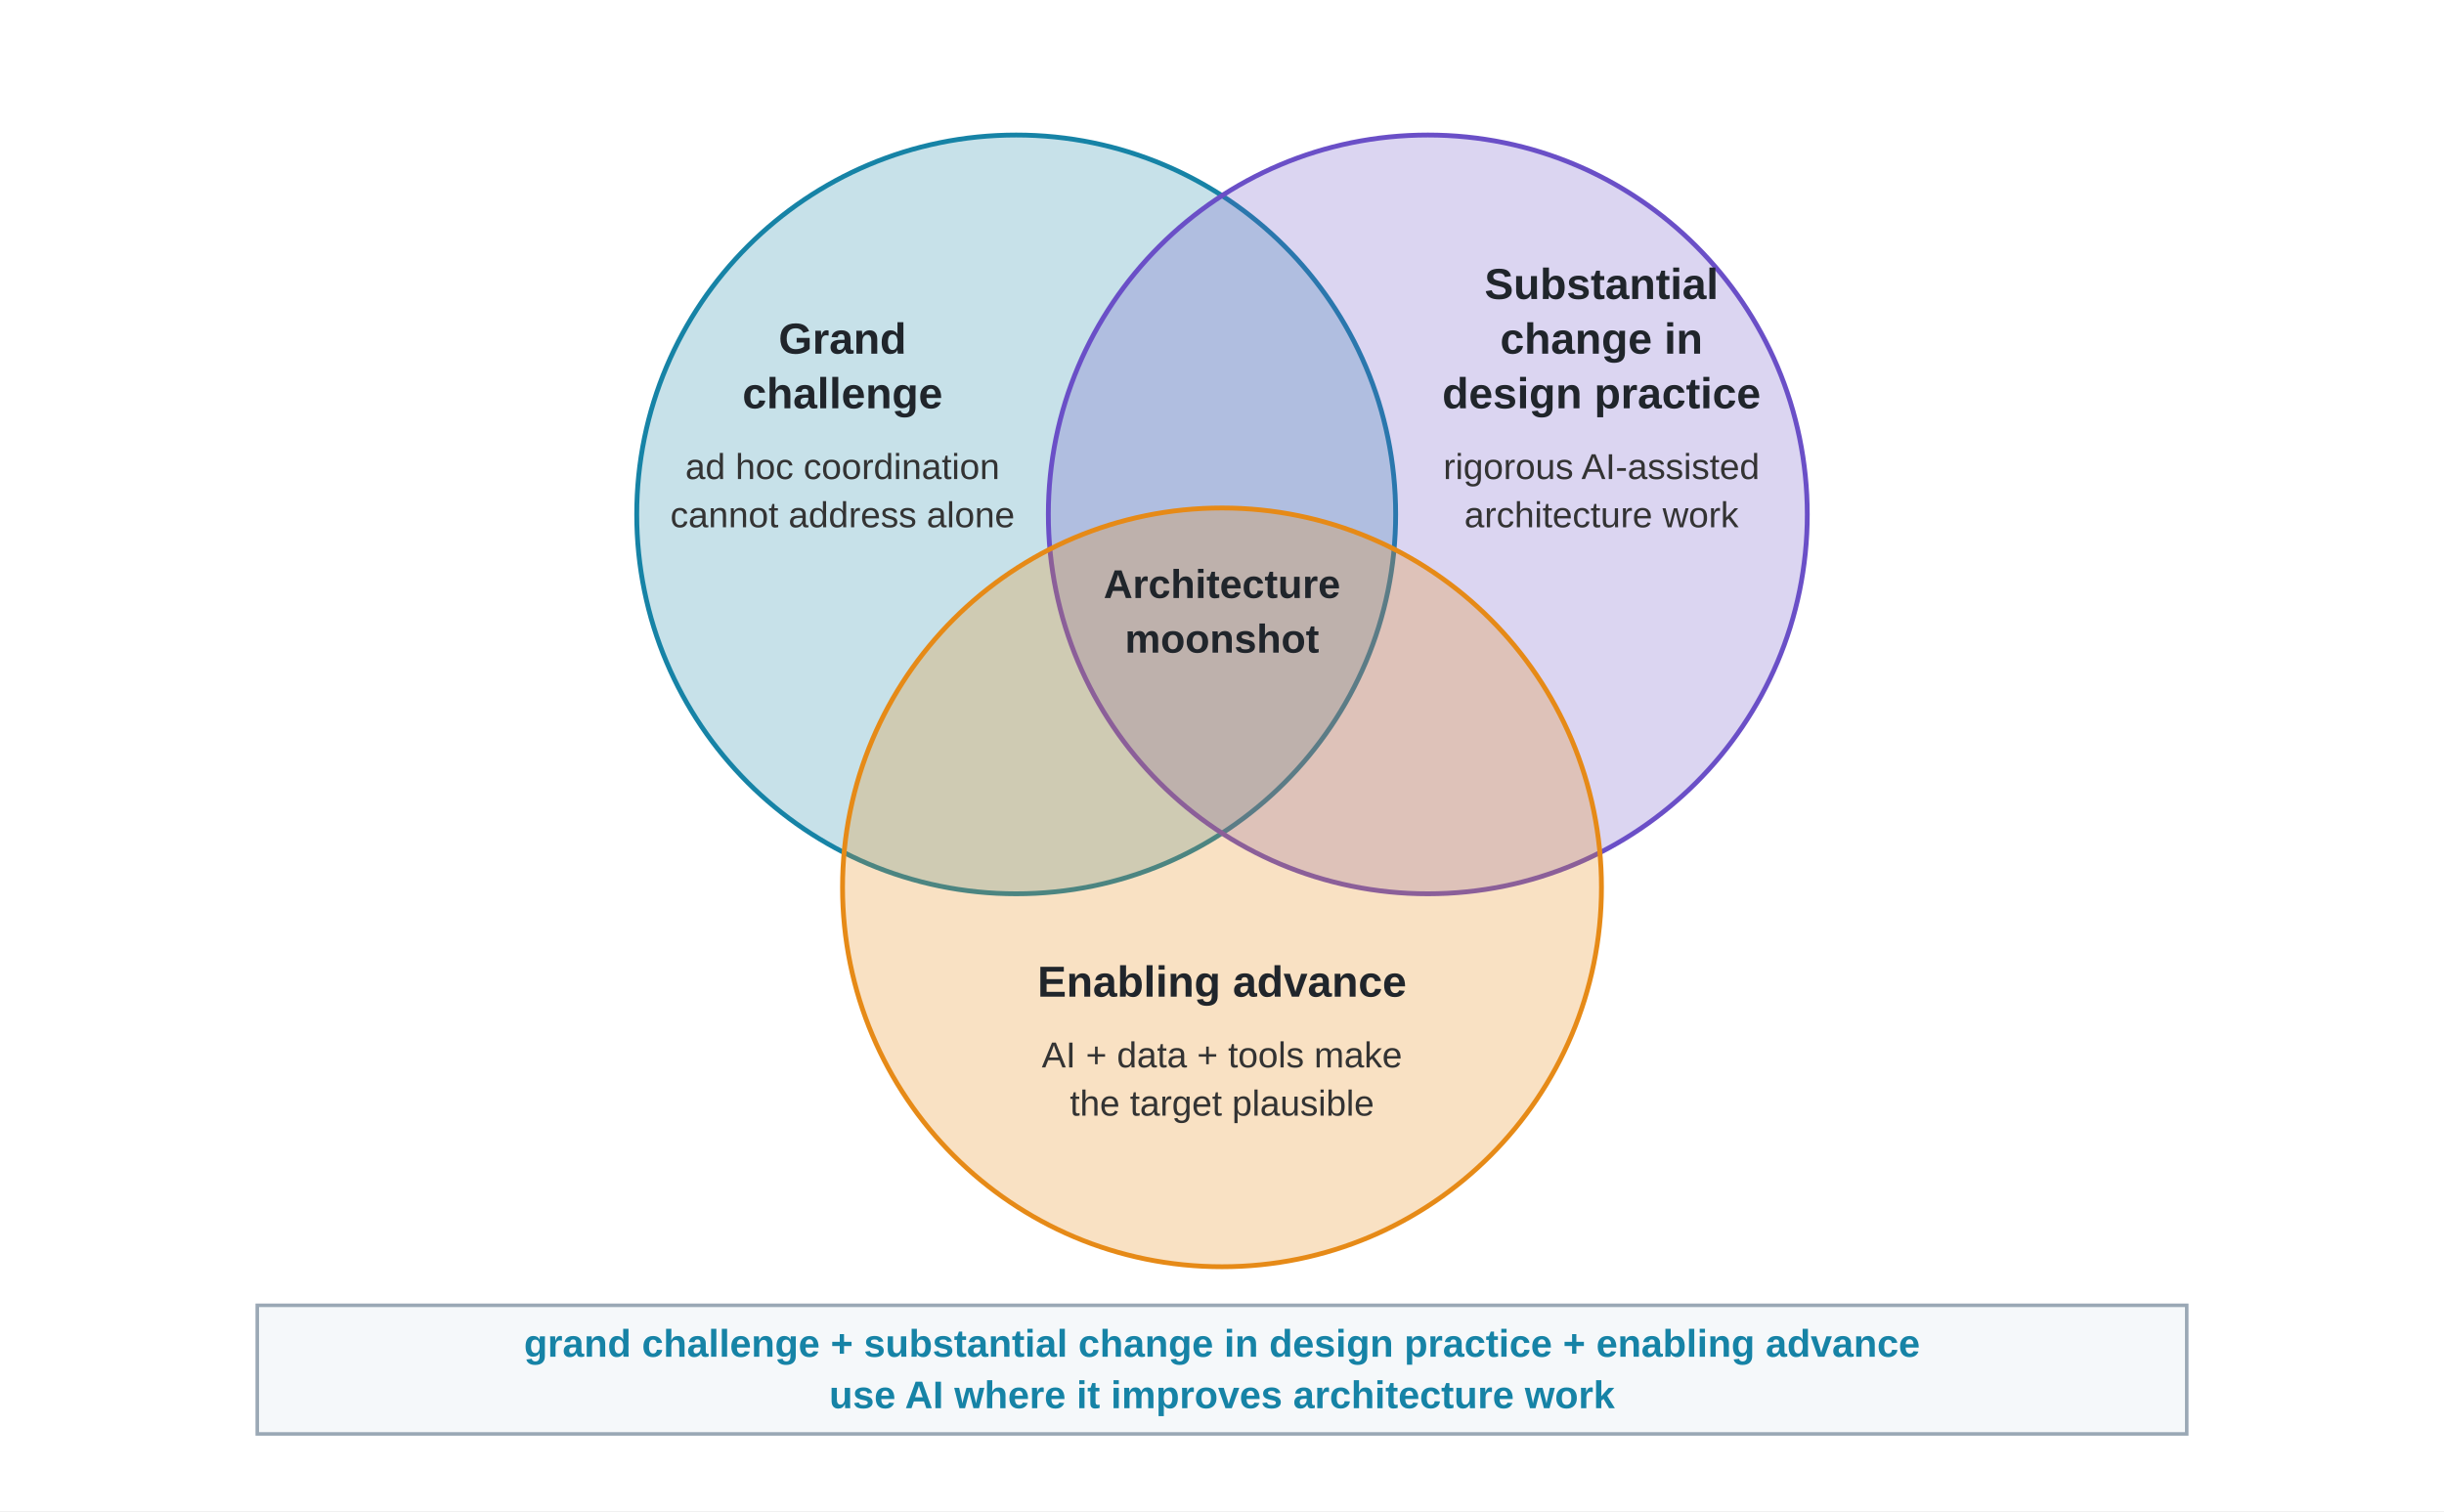
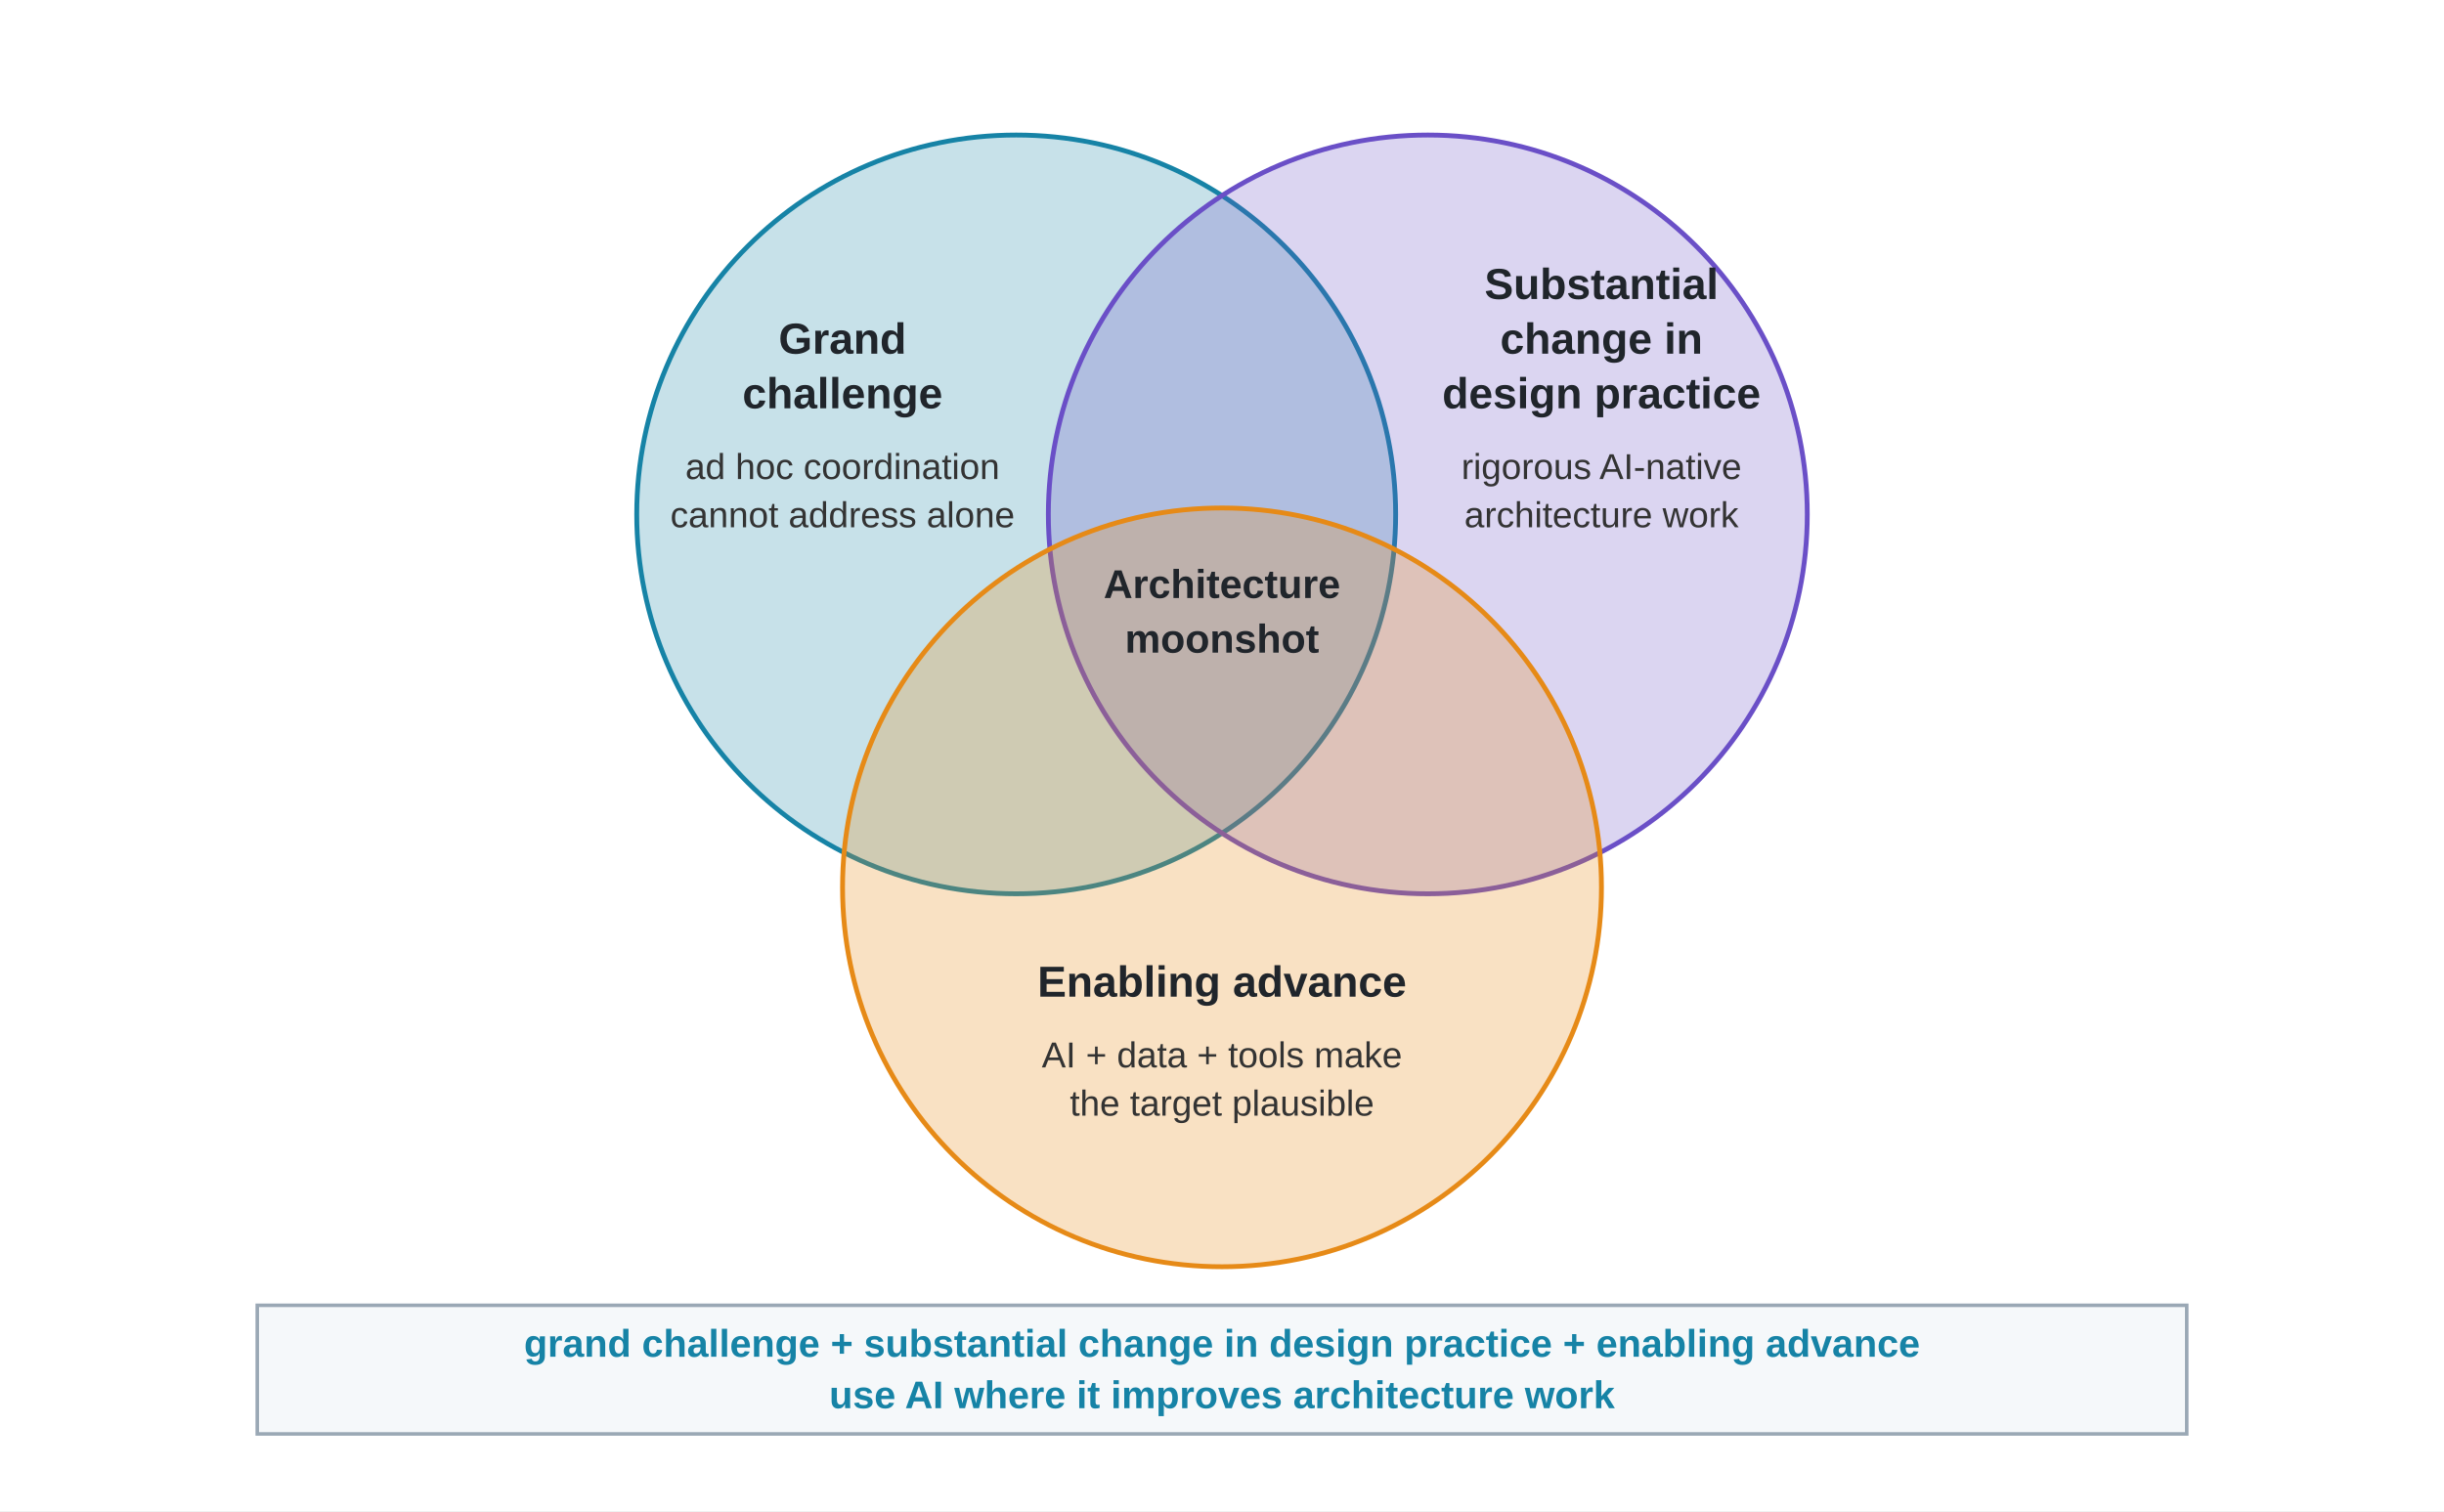
<svg xmlns="http://www.w3.org/2000/svg" viewBox="0 0 760 470" role="img">
  <defs>
    <style>
      .font { font-family: Arial, Helvetica, sans-serif; }
      .label { font-size: 13.5px; font-weight: 700; fill: #20252B; }
      .small { font-size: 11.2px; fill: #333333; }
      .center { font-size: 12.5px; font-weight: 700; fill: #20252B; }
      .note { font-size: 12px; font-weight: 700; fill: #1683A6; }
    </style>
  </defs>
  <rect width="760" height="470" fill="#FFFFFF" />
  <circle cx="316" cy="160" r="118" fill="#1683A6" fill-opacity="0.24" stroke="#1683A6" stroke-width="1.5" />
  <circle cx="444" cy="160" r="118" fill="#6A4FC7" fill-opacity="0.24" stroke="#6A4FC7" stroke-width="1.5" />
  <circle cx="380" cy="276" r="118" fill="#E68A17" fill-opacity="0.26" stroke="#E68A17" stroke-width="1.5" />
  <g class="font">
    <text class="label" x="262" y="110" text-anchor="middle">Grand</text>
    <text class="label" x="262" y="127" text-anchor="middle">challenge</text>
    <text class="small" x="262" y="149" text-anchor="middle">ad hoc coordination</text>
    <text class="small" x="262" y="164" text-anchor="middle">cannot address alone</text>
    <text class="label" x="498" y="93" text-anchor="middle">Substantial</text>
    <text class="label" x="498" y="110" text-anchor="middle">change in</text>
    <text class="label" x="498" y="127" text-anchor="middle">design practice</text>
-     <text class="small" x="498" y="149" text-anchor="middle">rigorous AI-assisted</text>
+     <text class="small" x="498" y="149" text-anchor="middle">rigorous AI-native</text>
    <text class="small" x="498" y="164" text-anchor="middle">architecture work</text>
    <text class="label" x="380" y="310" text-anchor="middle">Enabling advance</text>
    <text class="small" x="380" y="332" text-anchor="middle">AI + data + tools make</text>
    <text class="small" x="380" y="347" text-anchor="middle">the target plausible</text>
    <text class="center" x="380" y="186" text-anchor="middle">Architecture</text>
    <text class="center" x="380" y="203" text-anchor="middle">moonshot</text>
  </g>
  <rect x="80" y="406" width="600" height="40" fill="#F5F8FA" stroke="#9AA8B5" stroke-width="1.1" />
  <text class="font note" x="380" y="422" text-anchor="middle">grand challenge + substantial change in design practice + enabling advance</text>
  <text class="font note" x="380" y="438" text-anchor="middle">use AI where it improves architecture work</text>
</svg>
